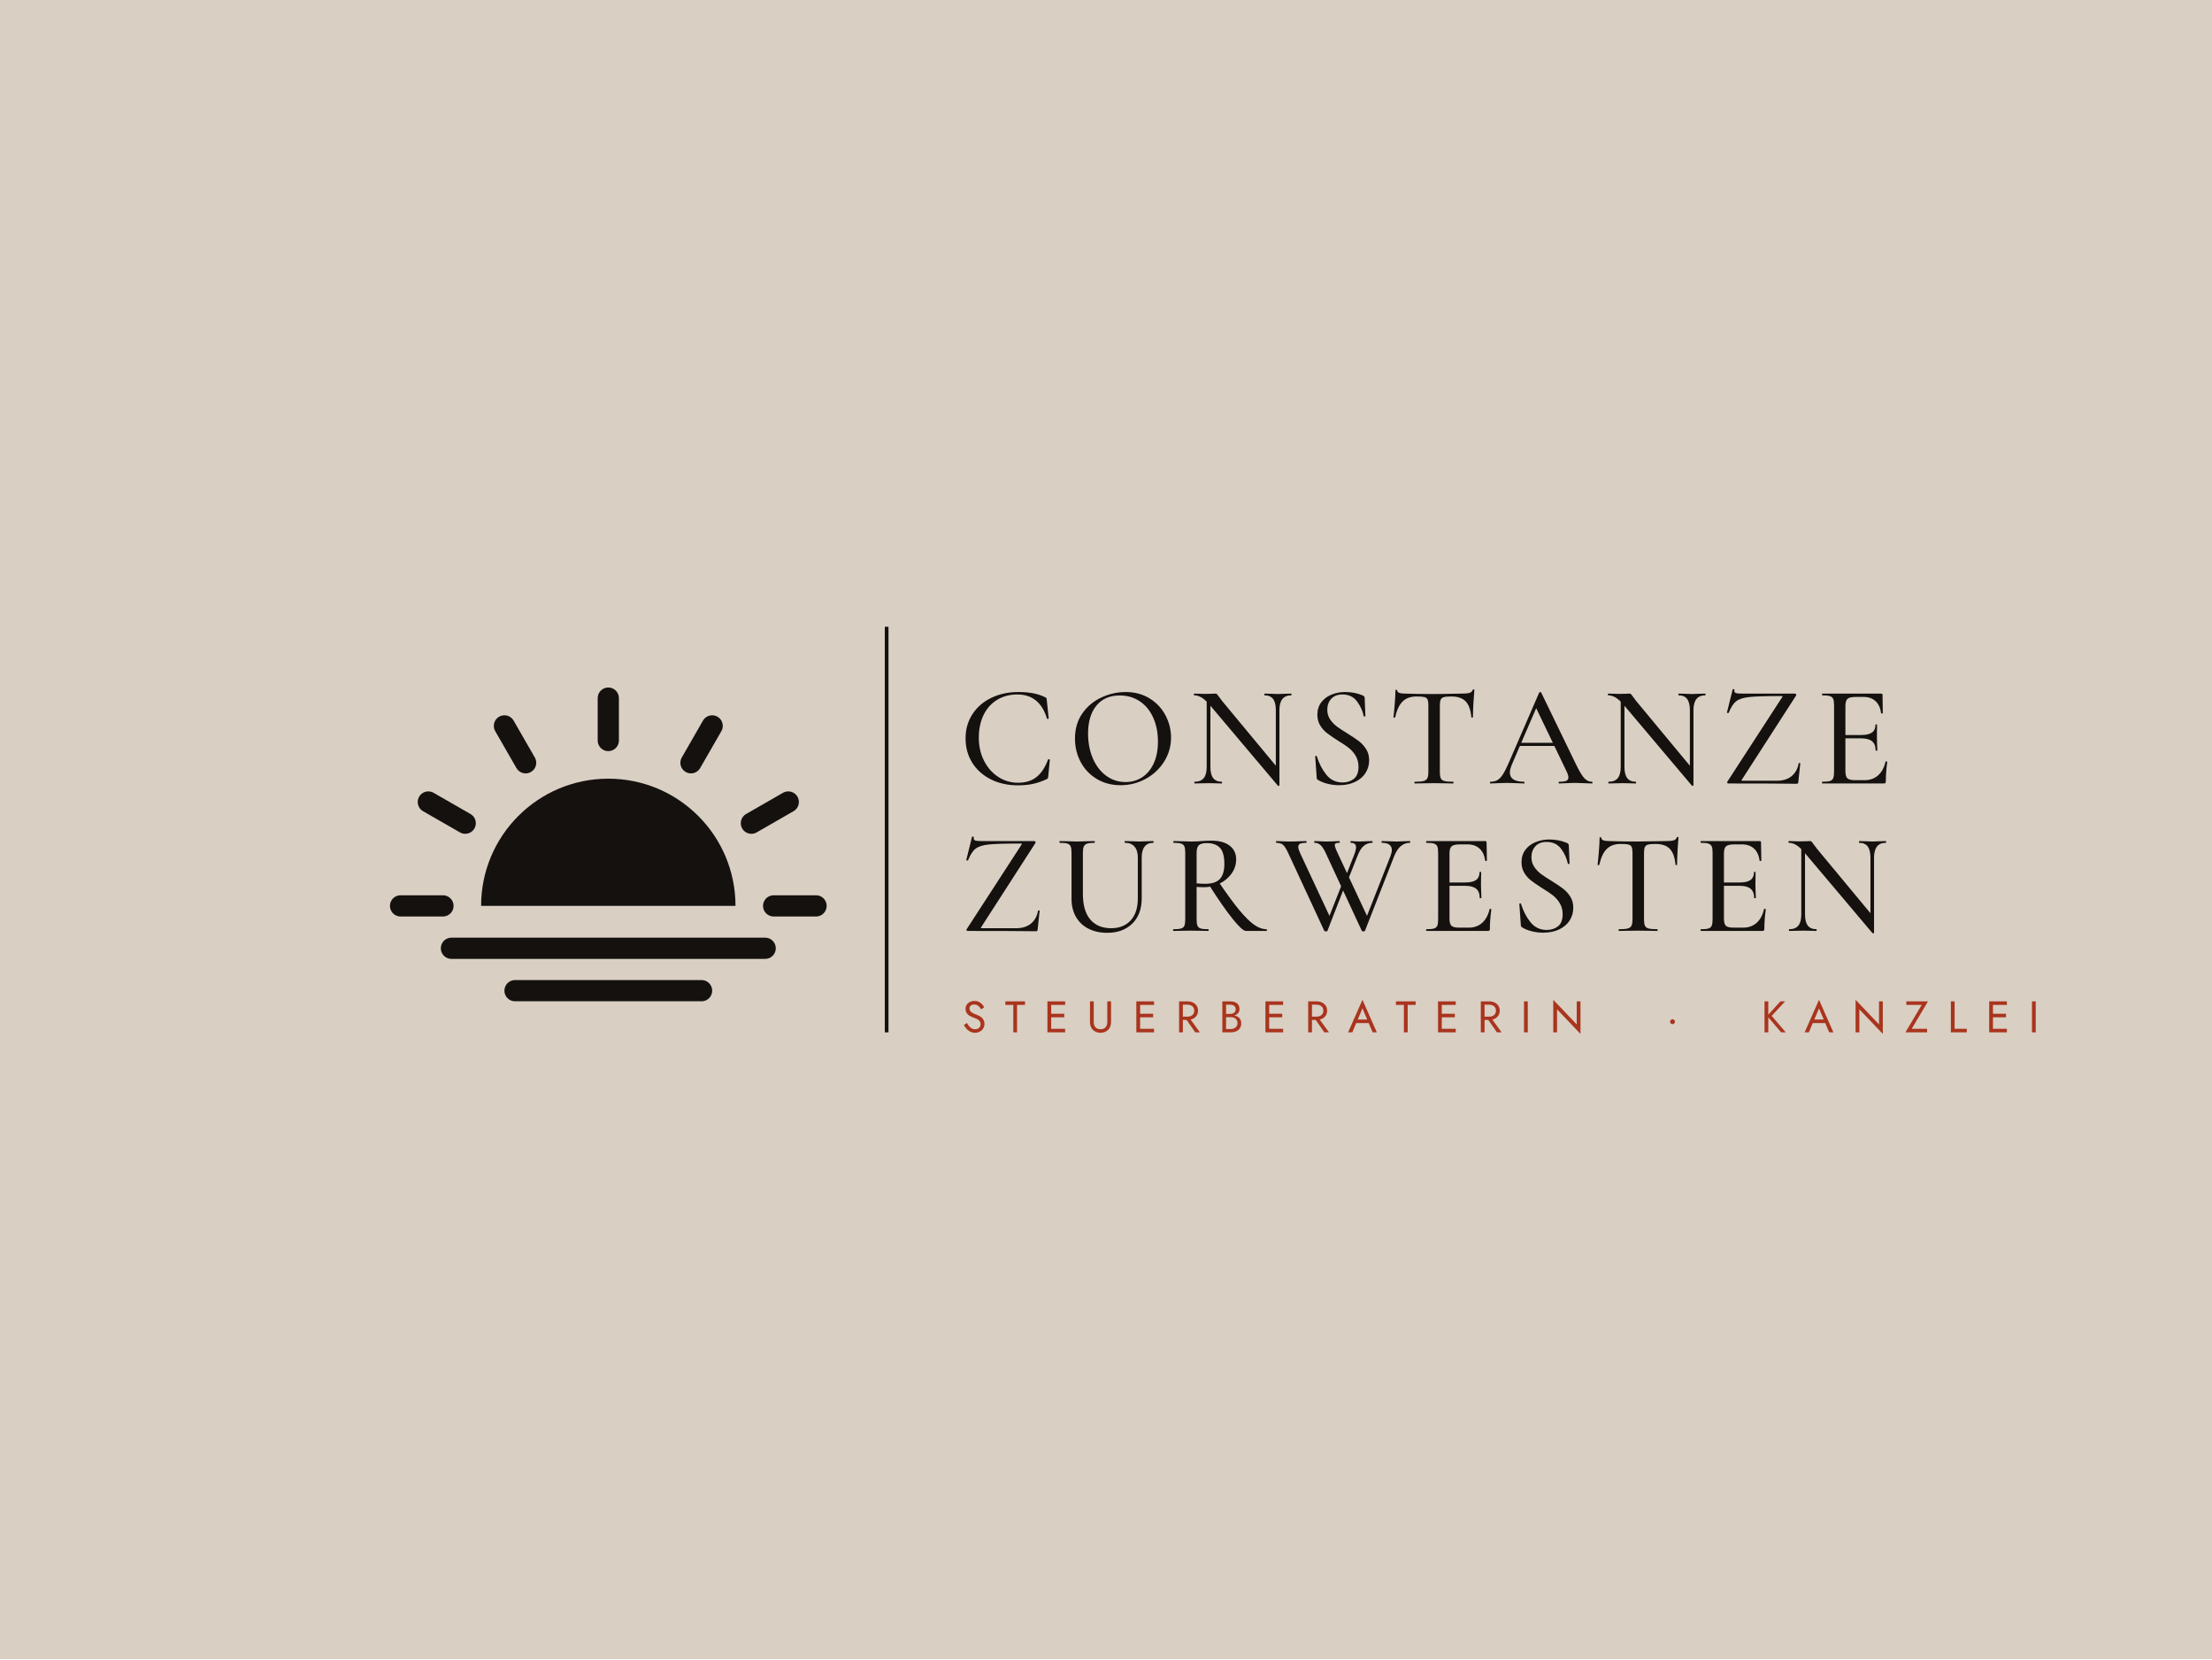
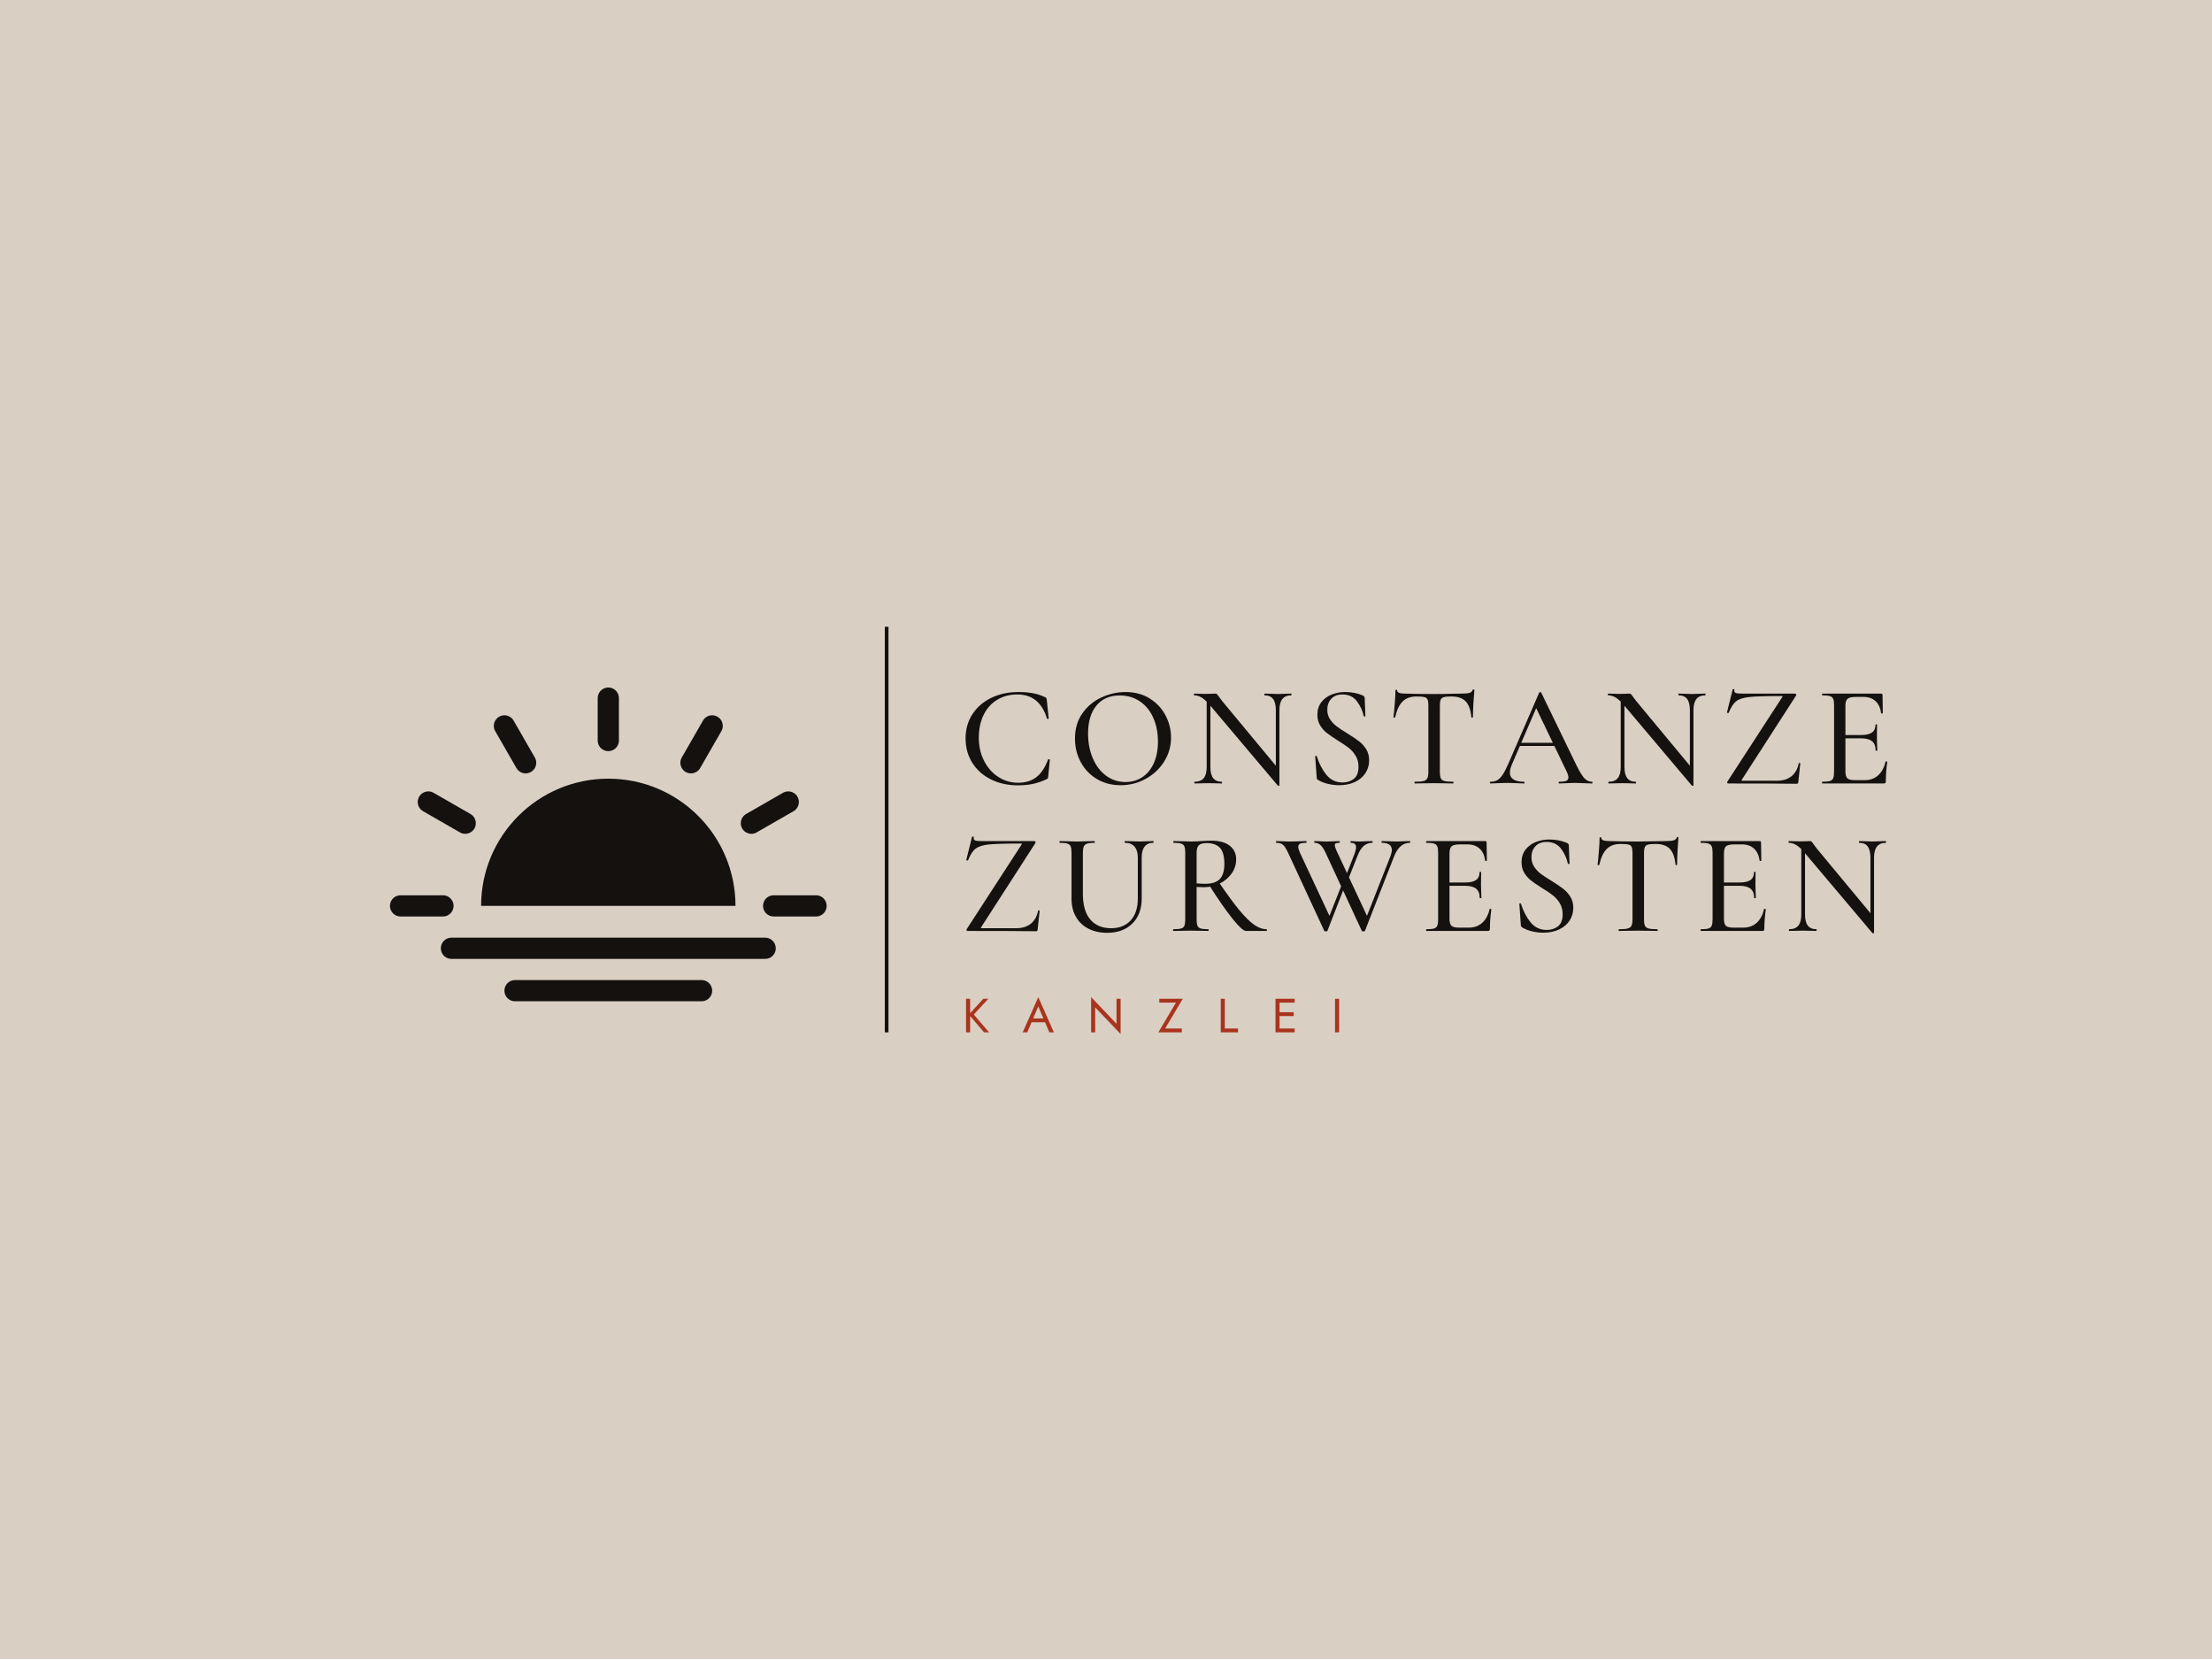
<svg xmlns="http://www.w3.org/2000/svg" viewBox="0 0 1200 900" width="1200" height="900">
  <rect width="1200" height="900" fill="#D9CFC3" />
  <g transform="translate(215.0 335.0) scale(1.15)">
    <path d="M40 136 A60 60 0 0 1 160 136Z" fill="#14110F" />
    <line x1="22.0" y1="136.0" x2="2.0" y2="136.0" stroke="#14110F" stroke-width="10" stroke-linecap="round" />
    <line x1="32.5" y1="97.0" x2="15.1" y2="87.0" stroke="#14110F" stroke-width="10" stroke-linecap="round" />
    <line x1="61.0" y1="68.5" x2="51.0" y2="51.1" stroke="#14110F" stroke-width="10" stroke-linecap="round" />
    <line x1="100.0" y1="58.0" x2="100.0" y2="38.0" stroke="#14110F" stroke-width="10" stroke-linecap="round" />
    <line x1="139.0" y1="68.5" x2="149.0" y2="51.1" stroke="#14110F" stroke-width="10" stroke-linecap="round" />
    <line x1="167.5" y1="97.0" x2="184.9" y2="87.0" stroke="#14110F" stroke-width="10" stroke-linecap="round" />
    <line x1="178.0" y1="136.0" x2="198.0" y2="136.0" stroke="#14110F" stroke-width="10" stroke-linecap="round" />
    <line x1="26" y1="156" x2="174" y2="156" stroke="#14110F" stroke-width="10" stroke-linecap="round" />
    <line x1="56" y1="176" x2="144" y2="176" stroke="#14110F" stroke-width="10" stroke-linecap="round" />
  </g>
  <rect x="480" y="340" width="2" height="220" fill="#14110F" />
  <path fill="#14110F" d="M566.96 378.2Q567.5 378.43 567.66 378.71Q567.81 378.98 567.89 379.92L568.91 389.67Q568.91 389.9 568.48 389.98Q568.05 390.06 567.97 389.74Q563.99 376.72 551.9 376.72Q545.74 376.72 540.98 379.6Q536.22 382.49 533.61 387.79Q531 393.1 531 400.2Q531 407.14 533.85 412.71Q536.69 418.29 541.57 421.45Q546.44 424.61 552.29 424.61Q558.38 424.61 562.28 421.53Q566.18 418.45 568.59 411.97Q568.67 411.82 568.98 411.82Q569.14 411.82 569.34 411.94Q569.53 412.05 569.53 412.13L568.67 421.02Q568.59 421.96 568.44 422.19Q568.28 422.43 567.66 422.74Q563.76 424.53 560.17 425.27Q556.58 426.01 552.29 426.01Q544.02 426.01 537.55 422.78Q531.08 419.54 527.45 413.77Q523.82 408 523.82 400.51Q523.82 393.18 527.53 387.44Q531.23 381.71 537.78 378.55Q544.34 375.39 552.45 375.39Q556.97 375.39 560.44 376.06Q563.91 376.72 566.96 378.2Z M583.17 400.66Q583.17 392.63 587.23 386.9Q591.29 381.16 597.64 378.28Q604 375.39 610.63 375.39Q618.04 375.39 623.66 378.86Q629.27 382.33 632.27 388.03Q635.28 393.72 635.28 400.12Q635.28 407.22 631.53 413.14Q627.79 419.07 621.51 422.5Q615.23 425.94 607.9 425.94Q600.65 425.94 594.99 422.54Q589.34 419.15 586.25 413.34Q583.17 407.53 583.17 400.66ZM628.18 402.3Q628.18 395.05 625.64 389.35Q623.11 383.66 618.39 380.46Q613.67 377.26 607.43 377.26Q599.32 377.26 594.8 382.76Q590.27 388.26 590.27 397.93Q590.27 405.34 592.85 411.35Q595.42 417.36 600.06 420.79Q604.7 424.22 610.63 424.22Q615.62 424.22 619.6 421.65Q623.58 419.07 625.88 414.12Q628.18 409.17 628.18 402.3Z M654.62 378.04 656.64 378.2V416.11Q656.64 420.16 658.16 422.11Q659.69 424.06 662.81 424.06Q662.96 424.06 662.96 424.53Q662.96 425 662.81 425Q660.78 425 659.69 424.92L655.71 424.84L651.5 424.92Q650.33 425 648.06 425Q647.91 425 647.91 424.53Q647.91 424.06 648.06 424.06Q651.42 424.06 653.02 422.11Q654.62 420.16 654.62 416.11ZM693.23 426.17 656.49 382.65Q653.91 379.6 651.89 378.39Q649.86 377.19 647.83 377.19Q647.67 377.19 647.67 376.72Q647.67 376.25 647.83 376.25L650.87 376.33Q651.81 376.41 653.52 376.41L657.5 376.33Q658.28 376.25 659.3 376.25Q659.92 376.25 660.23 376.56Q660.54 376.87 661.17 377.81L663.04 380.31L693.46 416.97L694.08 426.01Q694.08 426.17 693.73 426.25Q693.38 426.33 693.23 426.17ZM694.08 426.01 692.13 423.6V385.22Q692.13 381.16 690.65 379.17Q689.17 377.19 686.05 377.19Q685.89 377.19 685.89 376.72Q685.89 376.25 686.05 376.25L689.17 376.33Q691.51 376.48 693.15 376.48Q694.55 376.48 697.2 376.33L700.48 376.25Q700.64 376.25 700.64 376.72Q700.64 377.19 700.48 377.19Q694.08 377.19 694.08 385.22Z M730.97 397.86Q734.87 400.27 737.17 402.03Q739.47 403.78 741.11 406.36Q742.75 408.93 742.75 412.44Q742.75 416.26 740.76 419.35Q738.77 422.43 735.07 424.18Q731.36 425.94 726.45 425.94Q723.33 425.94 720.29 425.19Q717.24 424.45 714.98 423.05Q714.59 422.82 714.44 422.5Q714.28 422.19 714.28 421.57L713.5 410.41Q713.42 410.1 713.85 410.02Q714.28 409.95 714.36 410.26Q716.23 416.19 719.58 420.32Q722.94 424.45 728.32 424.45Q731.99 424.45 734.48 422.47Q736.98 420.48 736.98 415.95Q736.98 412.52 735.42 409.95Q733.86 407.37 731.6 405.62Q729.33 403.86 725.59 401.6Q721.92 399.26 719.78 397.58Q717.63 395.91 716.15 393.45Q714.67 390.99 714.67 387.72Q714.67 383.74 716.81 380.93Q718.96 378.12 722.43 376.76Q725.9 375.39 729.72 375.39Q734.87 375.39 739.16 377.19Q740.33 377.73 740.33 378.59L740.72 388.34Q740.72 388.65 740.29 388.69Q739.86 388.73 739.79 388.42Q738.93 384.21 736.16 380.46Q733.39 376.72 728.24 376.72Q724.34 376.72 722.2 379.06Q720.05 381.4 720.05 384.99Q720.05 387.95 721.53 390.17Q723.02 392.4 725.12 394Q727.23 395.59 730.97 397.86Z M756.86 389.12Q756.78 389.28 756.36 389.28Q755.93 389.28 755.93 389.04Q756.24 386.86 756.63 381.94Q757.02 377.03 757.02 374.53Q757.02 374.14 757.49 374.14Q757.95 374.14 757.95 374.53Q757.95 376.25 762.24 376.25Q768.95 376.48 777.92 376.48Q782.52 376.48 787.67 376.33L792.98 376.25Q795.86 376.25 797.19 375.86Q798.51 375.47 798.9 374.3Q798.98 373.99 799.41 373.99Q799.84 373.99 799.84 374.3Q799.61 376.48 799.33 381.32Q799.06 386.16 799.06 389.04Q799.06 389.28 798.63 389.28Q798.2 389.28 798.2 389.04Q797.66 383.04 795.08 380.42Q792.51 377.81 787.44 377.81Q784.55 377.81 783.3 378.16Q782.06 378.51 781.59 379.49Q781.12 380.46 781.12 382.72V418.68Q781.12 421.1 781.63 422.19Q782.13 423.28 783.62 423.67Q785.1 424.06 788.37 424.06Q788.53 424.06 788.53 424.53Q788.53 425 788.37 425Q785.64 425 784.08 424.92L777.92 424.84L771.92 424.92Q770.36 425 767.55 425Q767.31 425 767.31 424.53Q767.31 424.06 767.55 424.06Q770.75 424.06 772.27 423.67Q773.79 423.28 774.33 422.15Q774.88 421.02 774.88 418.68V382.57Q774.88 380.38 774.41 379.41Q773.94 378.43 772.66 378.12Q771.37 377.81 768.48 377.81Q763.65 377.81 760.92 380.5Q758.19 383.19 756.86 389.12Z M824.17 402.93H845.39L845.93 404.64H823.23ZM863.56 425Q862.08 425 858.96 424.84Q855.68 424.69 854.28 424.69Q852.48 424.69 849.83 424.84Q847.18 425 845.85 425Q845.54 425 845.54 424.53Q845.54 424.06 845.85 424.06Q848.51 424.06 849.68 423.56Q850.85 423.05 850.85 421.72Q850.85 420.4 849.68 418.06L832.91 383.19L835.4 379.45L820.19 414.7Q819.1 417.36 819.1 419.07Q819.1 421.57 821.05 422.82Q823 424.06 826.67 424.06Q827.06 424.06 827.06 424.53Q827.06 425 826.67 425Q825.26 425 822.61 424.84Q819.65 424.69 817.46 424.69Q815.43 424.69 812.63 424.84Q810.13 425 808.57 425Q808.26 425 808.26 424.53Q808.26 424.06 808.57 424.06Q810.75 424.06 812.28 423.21Q813.8 422.35 815.2 420.24Q816.6 418.14 818.4 414L835.01 375.7Q835.09 375.47 835.56 375.43Q836.03 375.39 836.1 375.7L854.82 414.31Q857.55 420.01 859.39 422.04Q861.22 424.06 863.56 424.06Q863.95 424.06 863.95 424.53Q863.95 425 863.56 425Z M879.23 378.04 881.26 378.2V416.11Q881.26 420.16 882.78 422.11Q884.3 424.06 887.42 424.06Q887.58 424.06 887.58 424.53Q887.58 425 887.42 425Q885.39 425 884.3 424.92L880.32 424.84L876.11 424.92Q874.94 425 872.68 425Q872.52 425 872.52 424.53Q872.52 424.06 872.68 424.06Q876.03 424.06 877.63 422.11Q879.23 420.16 879.23 416.11ZM917.84 426.17 881.1 382.65Q878.53 379.6 876.5 378.39Q874.47 377.19 872.45 377.19Q872.29 377.19 872.29 376.72Q872.29 376.25 872.45 376.25L875.49 376.33Q876.42 376.41 878.14 376.41L882.12 376.33Q882.9 376.25 883.91 376.25Q884.54 376.25 884.85 376.56Q885.16 376.87 885.78 377.81L887.66 380.31L918.08 416.97L918.7 426.01Q918.7 426.17 918.35 426.25Q918 426.33 917.84 426.17ZM918.7 426.01 916.75 423.6V385.22Q916.75 381.16 915.27 379.17Q913.79 377.19 910.67 377.19Q910.51 377.19 910.51 376.72Q910.51 376.25 910.67 376.25L913.79 376.33Q916.13 376.48 917.76 376.48Q919.17 376.48 921.82 376.33L925.1 376.25Q925.25 376.25 925.25 376.72Q925.25 377.19 925.1 377.19Q918.7 377.19 918.7 385.22Z M967.05 377.73Q967.05 377.58 966.43 377.58Q954.18 377.58 949.19 378.08Q944.2 378.59 941.9 380.38Q939.6 382.18 937.8 386.7Q937.73 386.78 937.49 386.78Q936.79 386.78 936.87 386.47L939.99 373.91Q939.99 373.83 940.3 373.83Q941.08 373.83 940.92 374.07Q940.85 374.3 940.85 374.69Q940.85 375.63 941.74 375.94Q942.64 376.25 945.37 376.25H973.84Q974.15 376.25 974.35 376.6Q974.54 376.95 974.39 377.26L944.98 422.89L944.75 423.36Q944.75 423.52 945.37 423.52H963.93Q968.85 423.52 971.89 421.06Q974.93 418.6 975.79 414.08Q975.87 413.85 976.26 413.85Q976.65 413.85 976.65 414.08L975.56 424.38Q975.56 424.61 975.36 424.88Q975.17 425.16 974.85 425.16Q963.23 425 937.49 425Q937.18 425 937.02 424.65Q936.87 424.3 937.1 423.99L966.82 378.2Z M988.65 424.06Q991.46 424.06 992.75 423.67Q994.04 423.28 994.5 422.15Q994.97 421.02 994.97 418.68V382.57Q994.97 380.23 994.5 379.14Q994.04 378.04 992.75 377.62Q991.46 377.19 988.65 377.19Q988.42 377.19 988.42 376.72Q988.42 376.25 988.65 376.25H1020.48Q1021.26 376.25 1021.26 376.95L1021.41 386.78Q1021.41 387.01 1020.98 387.05Q1020.56 387.09 1020.48 386.86Q1019.93 382.57 1017.44 380.31Q1014.94 378.04 1010.88 378.04H1006.91Q1003.47 378.04 1002.3 379.06Q1001.13 380.07 1001.13 382.88V418.37Q1001.13 421.18 1002.19 422.19Q1003.24 423.21 1006.44 423.21H1011.59Q1015.95 423.21 1018.88 420.59Q1021.8 417.98 1022.9 413.14Q1022.9 412.99 1023.21 412.99Q1023.44 412.99 1023.64 413.11Q1023.83 413.22 1023.83 413.3Q1023.05 418.92 1023.05 423.83Q1023.05 424.45 1022.82 424.73Q1022.58 425 1021.88 425H988.65Q988.42 425 988.42 424.53Q988.42 424.06 988.65 424.06ZM1009.56 400.51H998.17V398.71H1009.71Q1013.69 398.71 1015.56 397.35Q1017.44 395.98 1017.44 393.1Q1017.44 392.94 1017.87 392.94Q1018.29 392.94 1018.29 393.1L1018.22 399.65L1018.29 403.16Q1018.45 405.66 1018.45 407.06Q1018.45 407.22 1017.98 407.22Q1017.51 407.22 1017.51 407.06Q1017.51 403.71 1015.6 402.11Q1013.69 400.51 1009.56 400.51Z" />
  <path fill="#14110F" d="M554.4 457.73Q554.4 457.58 553.77 457.58Q541.53 457.58 536.54 458.08Q531.54 458.59 529.24 460.38Q526.94 462.18 525.15 466.7Q525.07 466.78 524.84 466.78Q524.13 466.78 524.21 466.47L527.33 453.91Q527.33 453.83 527.64 453.83Q528.42 453.83 528.27 454.07Q528.19 454.3 528.19 454.69Q528.19 455.63 529.09 455.94Q529.98 456.25 532.71 456.25H561.18Q561.5 456.25 561.69 456.6Q561.89 456.95 561.73 457.26L532.32 502.89L532.09 503.36Q532.09 503.52 532.71 503.52H551.28Q556.19 503.52 559.23 501.06Q562.28 498.6 563.13 494.08Q563.21 493.85 563.6 493.85Q563.99 493.85 563.99 494.08L562.9 504.38Q562.9 504.61 562.7 504.88Q562.51 505.16 562.2 505.16Q550.58 505 524.84 505Q524.52 505 524.37 504.65Q524.21 504.3 524.45 503.99L554.16 458.2Z M610.32 457.19Q610.08 457.19 610.08 456.72Q610.08 456.25 610.32 456.25L613.83 456.33Q616.64 456.48 618.27 456.48Q619.68 456.48 622.33 456.33L625.68 456.25Q625.84 456.25 625.84 456.72Q625.84 457.19 625.68 457.19Q622.56 457.19 620.96 459.21Q619.37 461.24 619.37 465.22V487.29Q619.37 496.03 614.26 501.02Q609.15 506.01 600.65 506.01Q594.87 506.01 590.51 503.79Q586.14 501.57 583.72 497.39Q581.3 493.22 581.3 487.61V462.57Q581.3 460.23 580.83 459.14Q580.37 458.04 579.08 457.62Q577.79 457.19 574.98 457.19Q574.75 457.19 574.75 456.72Q574.75 456.25 574.98 456.25L578.88 456.33Q582.32 456.48 584.34 456.48Q586.61 456.48 589.88 456.33L593.7 456.25Q593.94 456.25 593.94 456.72Q593.94 457.19 593.7 457.19Q590.97 457.19 589.69 457.65Q588.4 458.12 587.93 459.25Q587.46 460.38 587.46 462.72V484.88Q587.46 494.08 591.48 498.8Q595.5 503.52 602.75 503.52Q609.54 503.52 613.4 499.27Q617.26 495.02 617.26 487.37V465.22Q617.26 461.32 615.47 459.25Q613.67 457.19 610.32 457.19Z M655.94 480.12 661.17 478.48Q667.8 488.23 672.32 493.69Q676.85 499.15 680.32 501.61Q683.79 504.06 687.06 504.06Q687.3 504.06 687.3 504.53Q687.3 505 687.06 505H675.91Q673.96 505 668.7 498.45Q663.43 491.9 655.94 480.12ZM670.61 466.16Q670.61 470.37 668.15 473.84Q665.69 477.31 661.64 479.3Q657.58 481.29 652.98 481.29Q651.34 481.29 649.16 481.13V498.68Q649.16 501.02 649.62 502.15Q650.09 503.28 651.38 503.67Q652.67 504.06 655.47 504.06Q655.71 504.06 655.71 504.53Q655.71 505 655.47 505Q653.06 505 651.65 504.92L646.04 504.84L640.58 504.92Q639.09 505 636.6 505Q636.36 505 636.36 504.53Q636.36 504.06 636.6 504.06Q639.41 504.06 640.73 503.67Q642.06 503.28 642.53 502.15Q642.99 501.02 642.99 498.68V462.57Q642.99 460.23 642.53 459.14Q642.06 458.04 640.77 457.62Q639.48 457.19 636.68 457.19Q636.52 457.19 636.52 456.72Q636.52 456.25 636.68 456.25L640.58 456.33Q644.01 456.48 646.04 456.48Q647.67 456.48 649.16 456.41Q650.64 456.33 651.73 456.25Q654.69 456.02 657.11 456.02Q663.59 456.02 667.1 458.75Q670.61 461.48 670.61 466.16ZM654.69 457.34Q651.65 457.34 650.4 458.47Q649.16 459.6 649.16 462.72V479.18Q651.42 479.42 653.76 479.42Q659.37 479.42 661.79 476.8Q664.21 474.19 664.21 468.65Q664.21 462.41 661.79 459.88Q659.37 457.34 654.69 457.34Z M719.27 505.23Q718.49 505.23 718.41 504.92L698.84 462.72Q697.35 459.45 696.07 458.32Q694.78 457.19 692.44 457.19Q692.21 457.19 692.21 456.72Q692.21 456.25 692.44 456.25L694.86 456.33Q696.89 456.48 698.68 456.48Q702.19 456.48 705.62 456.33Q706.71 456.25 708.59 456.25Q708.82 456.25 708.82 456.72Q708.82 457.19 708.59 457.19Q706.32 457.19 705.31 457.65Q704.3 458.12 704.3 459.45Q704.3 460.54 705.39 462.96L721.92 498.29L718.96 502.58L728.79 477.62L730.04 479.42L720.13 504.92Q720.05 505.23 719.27 505.23ZM764.82 457.19Q759.29 457.19 756.4 464.28L740.49 504.92Q740.41 505.23 739.63 505.23Q738.85 505.23 738.77 504.92L719.19 462.72Q717.87 459.84 716.5 458.51Q715.14 457.19 713.19 457.19Q712.95 457.19 712.95 456.72Q712.95 456.25 713.19 456.25L715.61 456.33Q717.48 456.48 719.04 456.48Q722 456.48 724.5 456.33Q725.28 456.25 726.6 456.25Q726.84 456.25 726.84 456.72Q726.84 457.19 726.6 457.19Q725.28 457.19 724.69 457.46Q724.11 457.73 724.11 458.43Q724.11 459.53 725.75 462.96L742.28 498.29L739.32 502.58L754.37 464.28Q755.07 462.41 755.07 461.09Q755.07 459.21 753.71 458.2Q752.34 457.19 749.69 457.19Q749.46 457.19 749.46 456.72Q749.46 456.25 749.69 456.25L753.05 456.33Q755.7 456.48 757.88 456.48Q759.52 456.48 761.55 456.33L764.82 456.25Q765.06 456.25 765.06 456.72Q765.06 457.19 764.82 457.19ZM735.65 459.6Q735.65 457.19 732.77 457.19Q732.61 457.19 732.61 456.72Q732.61 456.25 732.77 456.25L734.33 456.33Q735.89 456.48 737.91 456.48Q739.32 456.48 741.35 456.33L744.47 456.25Q744.62 456.25 744.62 456.72Q744.62 457.19 744.47 457.19Q741.81 457.19 739.86 458.82Q737.91 460.46 736.43 464.28L730.43 479.42L729.18 477.62L734.56 463.89Q735.65 461.09 735.65 459.6Z M773.87 504.06Q776.67 504.06 777.96 503.67Q779.25 503.28 779.72 502.15Q780.18 501.02 780.18 498.68V462.57Q780.18 460.23 779.72 459.14Q779.25 458.04 777.96 457.62Q776.67 457.19 773.87 457.19Q773.63 457.19 773.63 456.72Q773.63 456.25 773.87 456.25H805.69Q806.47 456.25 806.47 456.95L806.63 466.78Q806.63 467.01 806.2 467.05Q805.77 467.09 805.69 466.86Q805.14 462.57 802.65 460.31Q800.15 458.04 796.1 458.04H792.12Q788.69 458.04 787.52 459.06Q786.35 460.07 786.35 462.88V498.37Q786.35 501.18 787.4 502.19Q788.45 503.21 791.65 503.21H796.8Q801.17 503.21 804.09 500.59Q807.02 497.98 808.11 493.14Q808.11 492.99 808.42 492.99Q808.65 492.99 808.85 493.11Q809.04 493.22 809.04 493.3Q808.26 498.92 808.26 503.83Q808.26 504.45 808.03 504.73Q807.8 505 807.09 505H773.87Q773.63 505 773.63 504.53Q773.63 504.06 773.87 504.06ZM794.77 480.51H783.38V478.71H794.93Q798.9 478.71 800.78 477.35Q802.65 475.98 802.65 473.1Q802.65 472.94 803.08 472.94Q803.51 472.94 803.51 473.1L803.43 479.65L803.51 483.16Q803.66 485.66 803.66 487.06Q803.66 487.22 803.19 487.22Q802.73 487.22 802.73 487.06Q802.73 483.71 800.82 482.11Q798.9 480.51 794.77 480.51Z M841.72 477.86Q845.62 480.27 847.92 482.03Q850.22 483.78 851.86 486.36Q853.5 488.93 853.5 492.44Q853.5 496.26 851.51 499.35Q849.52 502.43 845.82 504.18Q842.11 505.94 837.2 505.94Q834.08 505.94 831.03 505.19Q827.99 504.45 825.73 503.05Q825.34 502.82 825.18 502.5Q825.03 502.19 825.03 501.57L824.25 490.41Q824.17 490.1 824.6 490.02Q825.03 489.95 825.11 490.26Q826.98 496.19 830.33 500.32Q833.69 504.45 839.07 504.45Q842.73 504.45 845.23 502.47Q847.73 500.48 847.73 495.95Q847.73 492.52 846.17 489.95Q844.61 487.37 842.34 485.62Q840.08 483.86 836.34 481.6Q832.67 479.26 830.53 477.58Q828.38 475.91 826.9 473.45Q825.42 470.99 825.42 467.72Q825.42 463.74 827.56 460.93Q829.71 458.12 833.18 456.76Q836.65 455.39 840.47 455.39Q845.62 455.39 849.91 457.19Q851.08 457.73 851.08 458.59L851.47 468.34Q851.47 468.65 851.04 468.69Q850.61 468.73 850.53 468.42Q849.68 464.21 846.91 460.46Q844.14 456.72 838.99 456.72Q835.09 456.72 832.94 459.06Q830.8 461.4 830.8 464.99Q830.8 467.95 832.28 470.17Q833.76 472.4 835.87 474Q837.98 475.59 841.72 477.86Z M867.61 469.12Q867.53 469.28 867.1 469.28Q866.67 469.28 866.67 469.04Q866.99 466.86 867.38 461.94Q867.77 457.03 867.77 454.53Q867.77 454.14 868.23 454.14Q868.7 454.14 868.7 454.53Q868.7 456.25 872.99 456.25Q879.7 456.48 888.67 456.48Q893.27 456.48 898.42 456.33L903.72 456.25Q906.61 456.25 907.94 455.86Q909.26 455.47 909.65 454.3Q909.73 453.99 910.16 453.99Q910.59 453.99 910.59 454.3Q910.35 456.48 910.08 461.32Q909.81 466.16 909.81 469.04Q909.81 469.28 909.38 469.28Q908.95 469.28 908.95 469.04Q908.4 463.04 905.83 460.42Q903.26 457.81 898.19 457.81Q895.3 457.81 894.05 458.16Q892.8 458.51 892.34 459.49Q891.87 460.46 891.87 462.72V498.68Q891.87 501.1 892.38 502.19Q892.88 503.28 894.36 503.67Q895.85 504.06 899.12 504.06Q899.28 504.06 899.28 504.53Q899.28 505 899.12 505Q896.39 505 894.83 504.92L888.67 504.84L882.66 504.92Q881.1 505 878.3 505Q878.06 505 878.06 504.53Q878.06 504.06 878.3 504.06Q881.49 504.06 883.02 503.67Q884.54 503.28 885.08 502.15Q885.63 501.02 885.63 498.68V462.57Q885.63 460.38 885.16 459.41Q884.69 458.43 883.4 458.12Q882.12 457.81 879.23 457.81Q874.4 457.81 871.67 460.5Q868.94 463.19 867.61 469.12Z M922.75 504.06Q925.56 504.06 926.85 503.67Q928.13 503.28 928.6 502.15Q929.07 501.02 929.07 498.68V462.57Q929.07 460.23 928.6 459.14Q928.13 458.04 926.85 457.62Q925.56 457.19 922.75 457.19Q922.52 457.19 922.52 456.72Q922.52 456.25 922.75 456.25H954.57Q955.35 456.25 955.35 456.95L955.51 466.78Q955.51 467.01 955.08 467.05Q954.65 467.09 954.57 466.86Q954.03 462.57 951.53 460.31Q949.04 458.04 944.98 458.04H941Q937.57 458.04 936.4 459.06Q935.23 460.07 935.23 462.88V498.37Q935.23 501.18 936.28 502.19Q937.34 503.21 940.53 503.21H945.68Q950.05 503.21 952.98 500.59Q955.9 497.98 956.99 493.14Q956.99 492.99 957.3 492.99Q957.54 492.99 957.73 493.11Q957.93 493.22 957.93 493.3Q957.15 498.92 957.15 503.83Q957.15 504.45 956.91 504.73Q956.68 505 955.98 505H922.75Q922.52 505 922.52 504.53Q922.52 504.06 922.75 504.06ZM943.65 480.51H932.27V478.71H943.81Q947.79 478.71 949.66 477.35Q951.53 475.98 951.53 473.1Q951.53 472.94 951.96 472.94Q952.39 472.94 952.39 473.1L952.31 479.65L952.39 483.16Q952.55 485.66 952.55 487.06Q952.55 487.22 952.08 487.22Q951.61 487.22 951.61 487.06Q951.61 483.71 949.7 482.11Q947.79 480.51 943.65 480.51Z M977.19 458.04 979.22 458.2V496.11Q979.22 500.16 980.74 502.11Q982.26 504.06 985.38 504.06Q985.53 504.06 985.53 504.53Q985.53 505 985.38 505Q983.35 505 982.26 504.92L978.28 504.84L974.07 504.92Q972.9 505 970.64 505Q970.48 505 970.48 504.53Q970.48 504.06 970.64 504.06Q973.99 504.06 975.59 502.11Q977.19 500.16 977.19 496.11ZM1015.8 506.17 979.06 462.65Q976.49 459.6 974.46 458.39Q972.43 457.19 970.4 457.19Q970.25 457.19 970.25 456.72Q970.25 456.25 970.4 456.25L973.44 456.33Q974.38 456.41 976.1 456.41L980.07 456.33Q980.85 456.25 981.87 456.25Q982.49 456.25 982.8 456.56Q983.12 456.87 983.74 457.81L985.61 460.31L1016.03 496.97L1016.66 506.01Q1016.66 506.17 1016.31 506.25Q1015.95 506.33 1015.8 506.17ZM1016.66 506.01 1014.71 503.6V465.22Q1014.71 461.16 1013.22 459.17Q1011.74 457.19 1008.62 457.19Q1008.47 457.19 1008.47 456.72Q1008.47 456.25 1008.62 456.25L1011.74 456.33Q1014.08 456.48 1015.72 456.48Q1017.12 456.48 1019.78 456.33L1023.05 456.25Q1023.21 456.25 1023.21 456.72Q1023.21 457.19 1023.05 457.19Q1016.66 457.19 1016.66 465.22Z" />
-   <path fill="#A9341D" d="M524.54 554.91 522.91 556.02Q523.46 557.12 524.34 558.09Q525.22 559.06 526.38 559.65Q527.54 560.24 528.91 560.24Q529.92 560.24 530.84 559.9Q531.77 559.57 532.5 558.94Q533.23 558.32 533.65 557.43Q534.07 556.54 534.07 555.44Q534.07 554.29 533.66 553.46Q533.26 552.63 532.62 552.04Q531.98 551.46 531.24 551.07Q530.5 550.69 529.82 550.45Q528.36 549.94 527.51 549.43Q526.66 548.91 526.3 548.32Q525.94 547.74 525.94 547.04Q525.94 546.22 526.56 545.56Q527.18 544.9 528.55 544.9Q529.54 544.9 530.22 545.29Q530.9 545.67 531.38 546.27Q531.86 546.87 532.18 547.5L533.93 546.49Q533.52 545.6 532.8 544.8Q532.08 543.99 531.06 543.48Q530.04 542.96 528.67 542.96Q527.26 542.96 526.15 543.52Q525.05 544.09 524.42 545.07Q523.8 546.06 523.8 547.3Q523.8 548.46 524.24 549.25Q524.69 550.04 525.38 550.58Q526.08 551.12 526.85 551.47Q527.62 551.82 528.24 552.03Q529.2 552.37 530.05 552.79Q530.9 553.21 531.43 553.88Q531.96 554.55 531.96 555.68Q531.96 556.83 531.14 557.58Q530.33 558.32 528.98 558.32Q527.98 558.32 527.18 557.89Q526.39 557.46 525.76 556.69Q525.12 555.92 524.54 554.91Z M545.39 545.12H549.71V560H551.75V545.12H556.07V543.2H545.39Z M568.23 543.2V560H577.83V558.08H570.27V551.84H577.35V549.92H570.27V545.12H577.83V543.2Z M591.31 543.2V554.48Q591.31 555.73 591.71 556.78Q592.1 557.84 592.86 558.61Q593.62 559.38 594.67 559.81Q595.73 560.24 597.02 560.24Q598.32 560.24 599.38 559.81Q600.43 559.38 601.19 558.61Q601.94 557.84 602.34 556.78Q602.74 555.73 602.74 554.48V543.2H600.7V554.48Q600.7 556.21 599.76 557.26Q598.82 558.32 597.02 558.32Q595.22 558.32 594.29 557.26Q593.35 556.21 593.35 554.48V543.2Z M616.46 543.2V560H626.06V558.08H618.5V551.84H625.58V549.92H618.5V545.12H626.06V543.2Z M639.66 543.2V560H641.7V553.28H643.74L648.42 560H650.94L645.92 553.09Q646.57 552.94 647.14 552.66Q648.42 552.06 649.17 550.92Q649.93 549.78 649.93 548.24Q649.93 546.68 649.17 545.55Q648.42 544.42 647.13 543.81Q645.85 543.2 644.22 543.2ZM641.7 551.48V545H644.22Q645.3 545 646.12 545.38Q646.95 545.77 647.42 546.49Q647.89 547.21 647.89 548.24Q647.89 549.27 647.42 549.99Q646.95 550.71 646.12 551.1Q645.3 551.48 644.22 551.48Z M669.62 550.83Q669.84 550.76 670.06 550.69Q671.16 550.26 671.78 549.42Q672.41 548.58 672.41 547.4Q672.41 545.96 671.78 545.04Q671.16 544.11 670.04 543.66Q668.93 543.2 667.42 543.2H663.1V560H667.66Q669.29 560 670.57 559.46Q671.86 558.92 672.61 557.83Q673.37 556.74 673.37 555.08Q673.37 553.93 672.94 553.09Q672.5 552.25 671.72 551.71Q670.94 551.17 669.91 550.9Q669.77 550.86 669.62 550.83ZM665.14 551.77H667.66Q668.47 551.77 669.14 551.97Q669.82 552.18 670.31 552.58Q670.8 552.99 671.06 553.59Q671.33 554.19 671.33 554.96Q671.33 555.99 670.86 556.71Q670.39 557.43 669.56 557.82Q668.74 558.2 667.66 558.2H665.14ZM665.14 549.99V545H667.42Q668.69 545 669.53 545.66Q670.37 546.32 670.37 547.52Q670.37 548.31 669.98 548.86Q669.6 549.42 668.93 549.7Q668.26 549.99 667.42 549.99Z M686.49 543.2V560H696.09V558.08H688.53V551.84H695.61V549.92H688.53V545.12H696.09V543.2Z M709.69 543.2V560H711.73V553.28H713.77L718.45 560H720.97L715.95 553.09Q716.6 552.94 717.18 552.66Q718.45 552.06 719.2 550.92Q719.96 549.78 719.96 548.24Q719.96 546.68 719.2 545.55Q718.45 544.42 717.16 543.81Q715.88 543.2 714.25 543.2ZM711.73 551.48V545H714.25Q715.33 545 716.16 545.38Q716.98 545.77 717.45 546.49Q717.92 547.21 717.92 548.24Q717.92 549.27 717.45 549.99Q716.98 550.71 716.16 551.1Q715.33 551.48 714.25 551.48Z M742.51 554.96 744.65 560H746.93L739.13 542.36L731.33 560H733.61L735.74 554.96ZM739.13 546.99 741.7 553.04H736.56Z M757.29 545.12H761.61V560H763.65V545.12H767.97V543.2H757.29Z M780.13 543.2V560H789.73V558.08H782.17V551.84H789.25V549.92H782.17V545.12H789.73V543.2Z M803.33 543.2V560H805.37V553.28H807.41L812.09 560H814.61L809.59 553.09Q810.24 552.94 810.82 552.66Q812.09 552.06 812.84 550.92Q813.6 549.78 813.6 548.24Q813.6 546.68 812.84 545.55Q812.09 544.42 810.8 543.81Q809.52 543.2 807.89 543.2ZM805.37 551.48V545H807.89Q808.97 545 809.8 545.38Q810.62 545.77 811.09 546.49Q811.56 547.21 811.56 548.24Q811.56 549.27 811.09 549.99Q810.62 550.71 809.8 551.1Q808.97 551.48 807.89 551.48Z M826.77 543.2V560H828.81V543.2Z M855.37 543.2V555.7L842.65 542.36V560H844.69V547.5L857.41 560.84V543.2Z   M906.01 554.24Q906.01 554.77 906.4 555.16Q906.8 555.56 907.33 555.56Q907.88 555.56 908.26 555.16Q908.65 554.77 908.65 554.24Q908.65 553.69 908.26 553.3Q907.88 552.92 907.33 552.92Q906.8 552.92 906.4 553.3Q906.01 553.69 906.01 554.24Z   M957.25 543.2V560H959.29V551.84L966.25 560H968.77L961.14 551.07L968.41 543.2H965.89L959.29 550.42V543.2Z M990.19 554.96 992.33 560H994.61L986.81 542.36L979.01 560H981.29L983.42 554.96ZM986.81 546.99 989.38 553.04H984.24Z M1019.37 543.2V555.7L1006.65 542.36V560H1008.69V547.5L1021.41 560.84V543.2Z M1034.17 545.12H1042.52L1033.69 560H1045.45V558.08H1037.1L1045.93 543.2H1034.17Z M1058.33 543.2V560H1066.97V558.08H1060.37V543.2Z M1079.13 543.2V560H1088.73V558.08H1081.17V551.84H1088.25V549.92H1081.17V545.12H1088.73V543.2Z M1102.33 543.2V560H1104.37V543.2Z" />
+   <path fill="#A9341D" d="M524.08 541.8V560H526.29V551.16L533.83 560H536.56L528.29 550.33L536.17 541.8H533.44L526.29 549.63V541.8Z M566.94 554.54 569.25 560H571.72L563.27 540.89L554.82 560H557.29L559.6 554.54ZM563.27 545.91 566.05 552.46H560.49Z M605.71 541.8V555.35L591.93 540.89V560H594.14V546.45L607.92 560.91V541.8Z M628.91 543.88H637.96L628.39 560H641.13V557.92H632.08L641.65 541.8H628.91Z M662.25 541.8V560H671.61V557.92H664.46V541.8Z M691.95 541.8V560H702.35V557.92H694.16V551.16H701.83V549.08H694.16V543.88H702.35V541.8Z M724.25 541.8V560H726.46V541.8Z" />
</svg>
